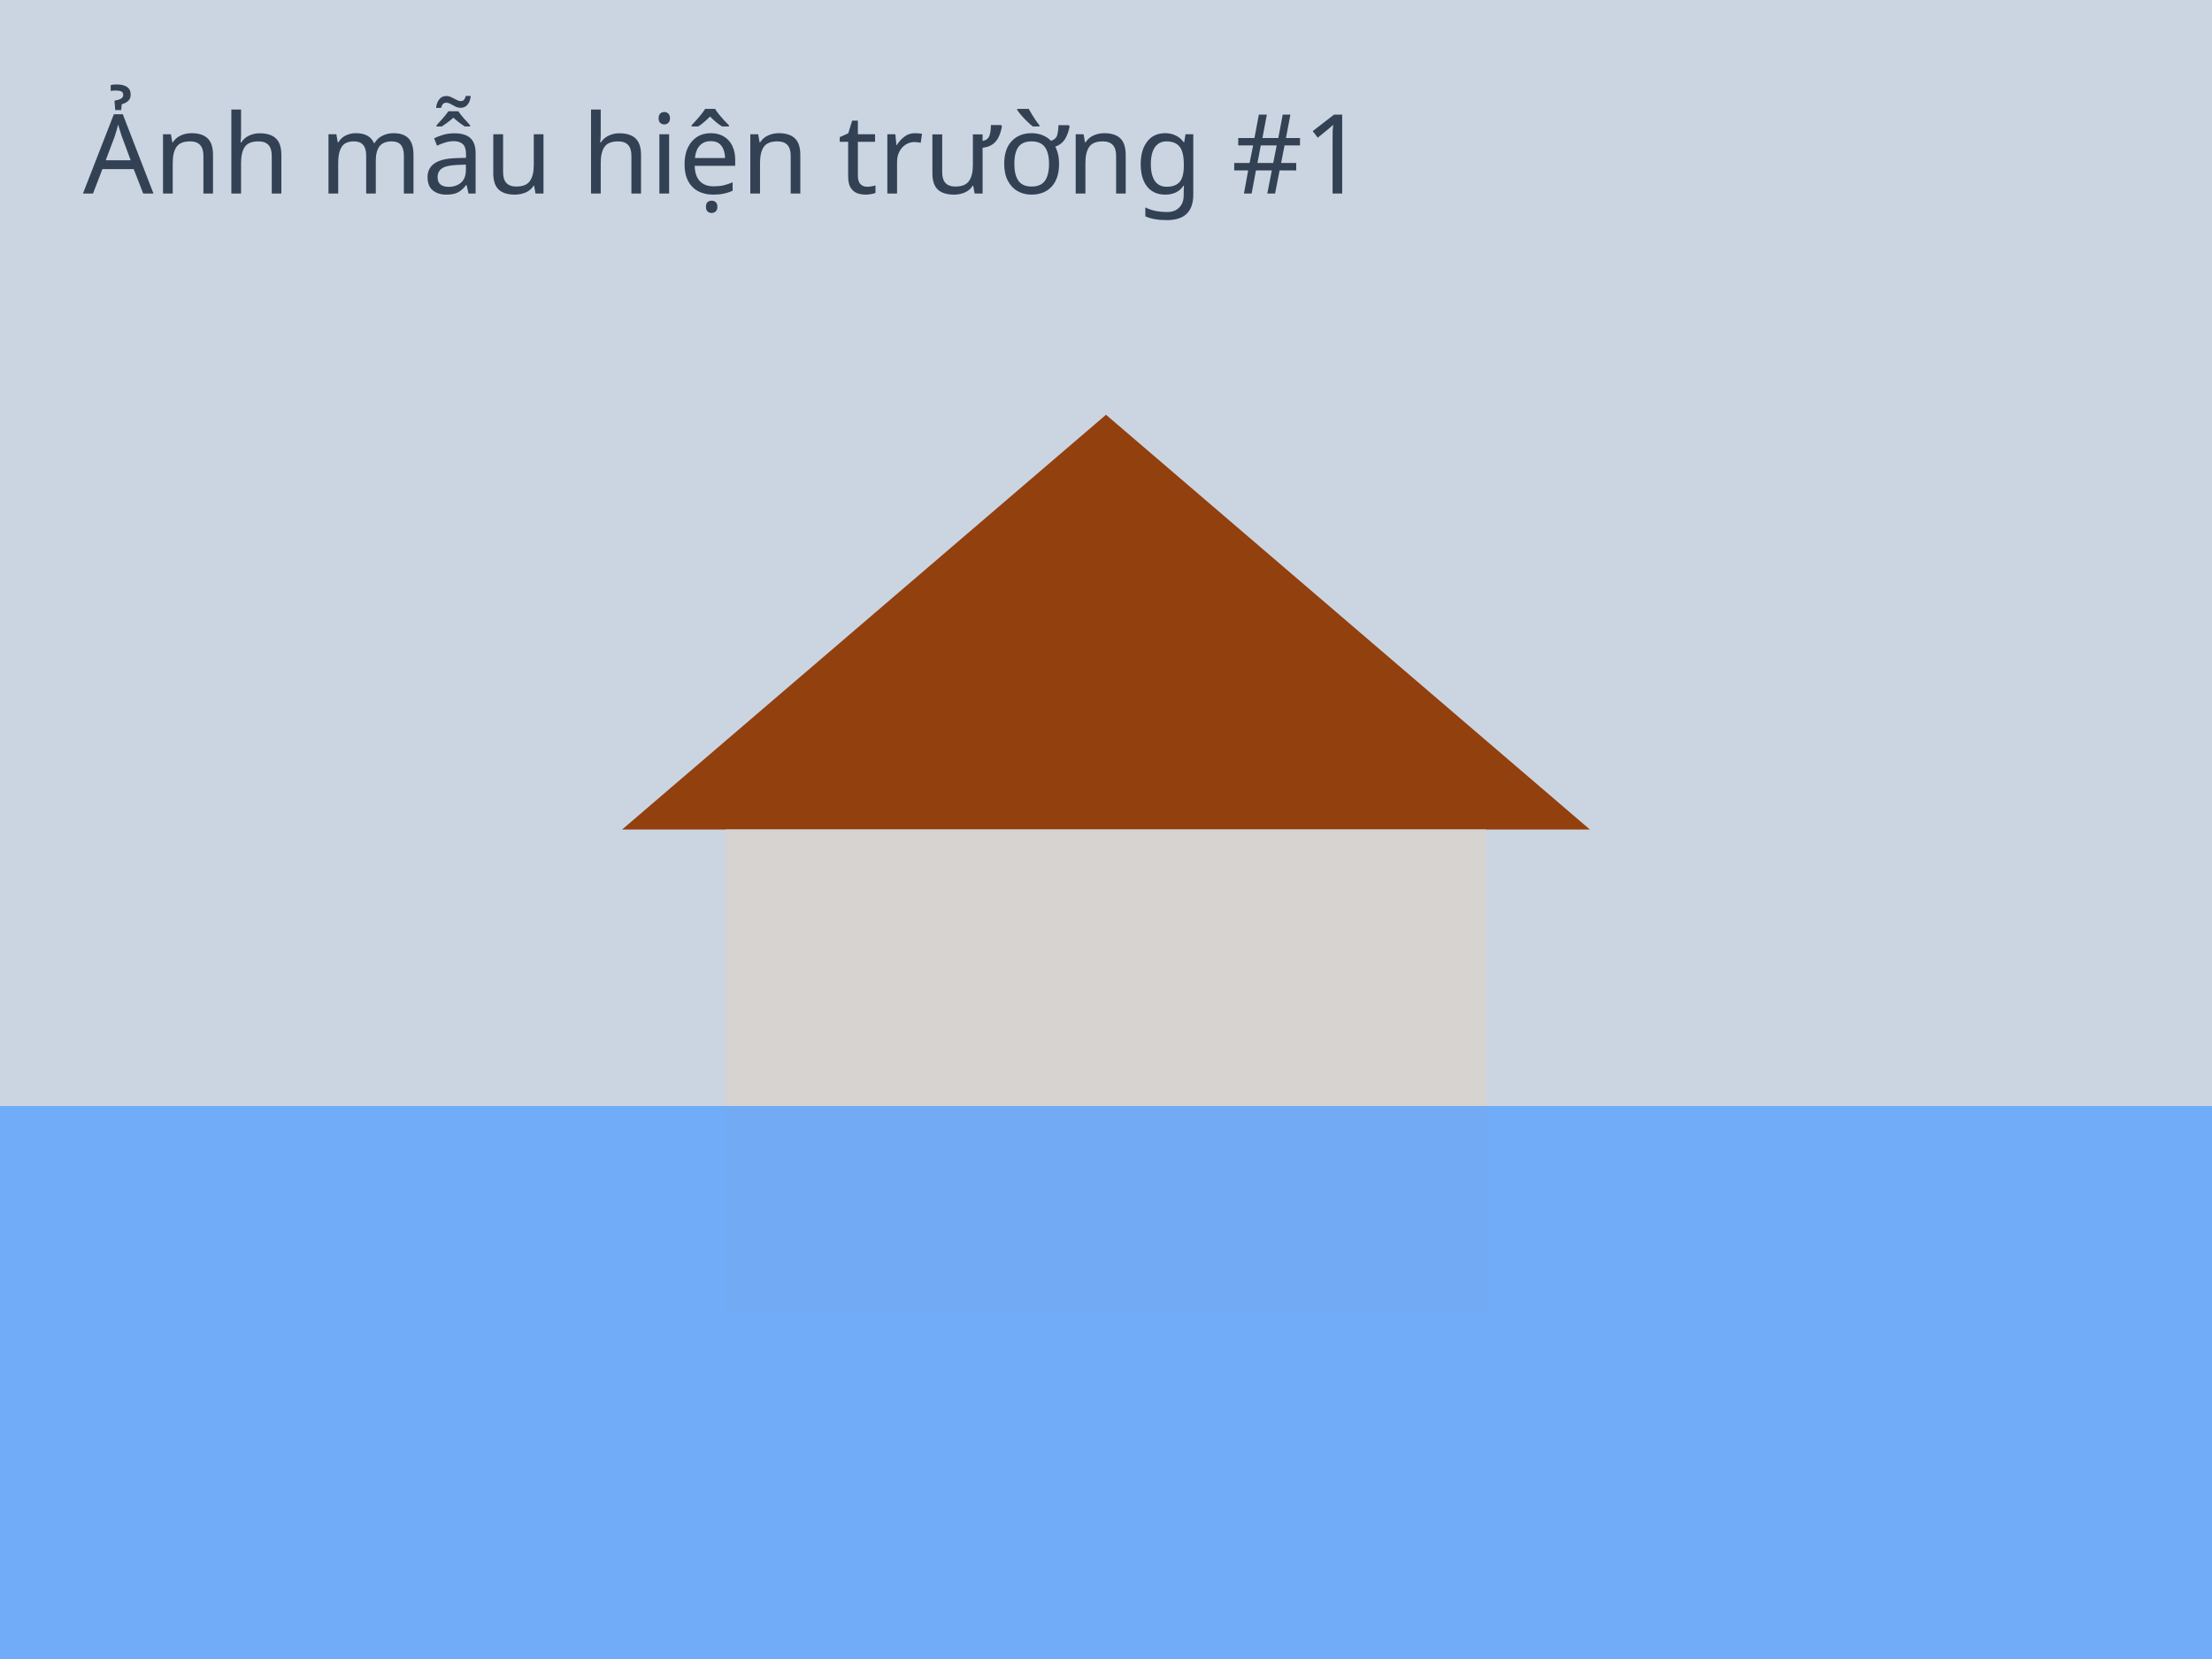
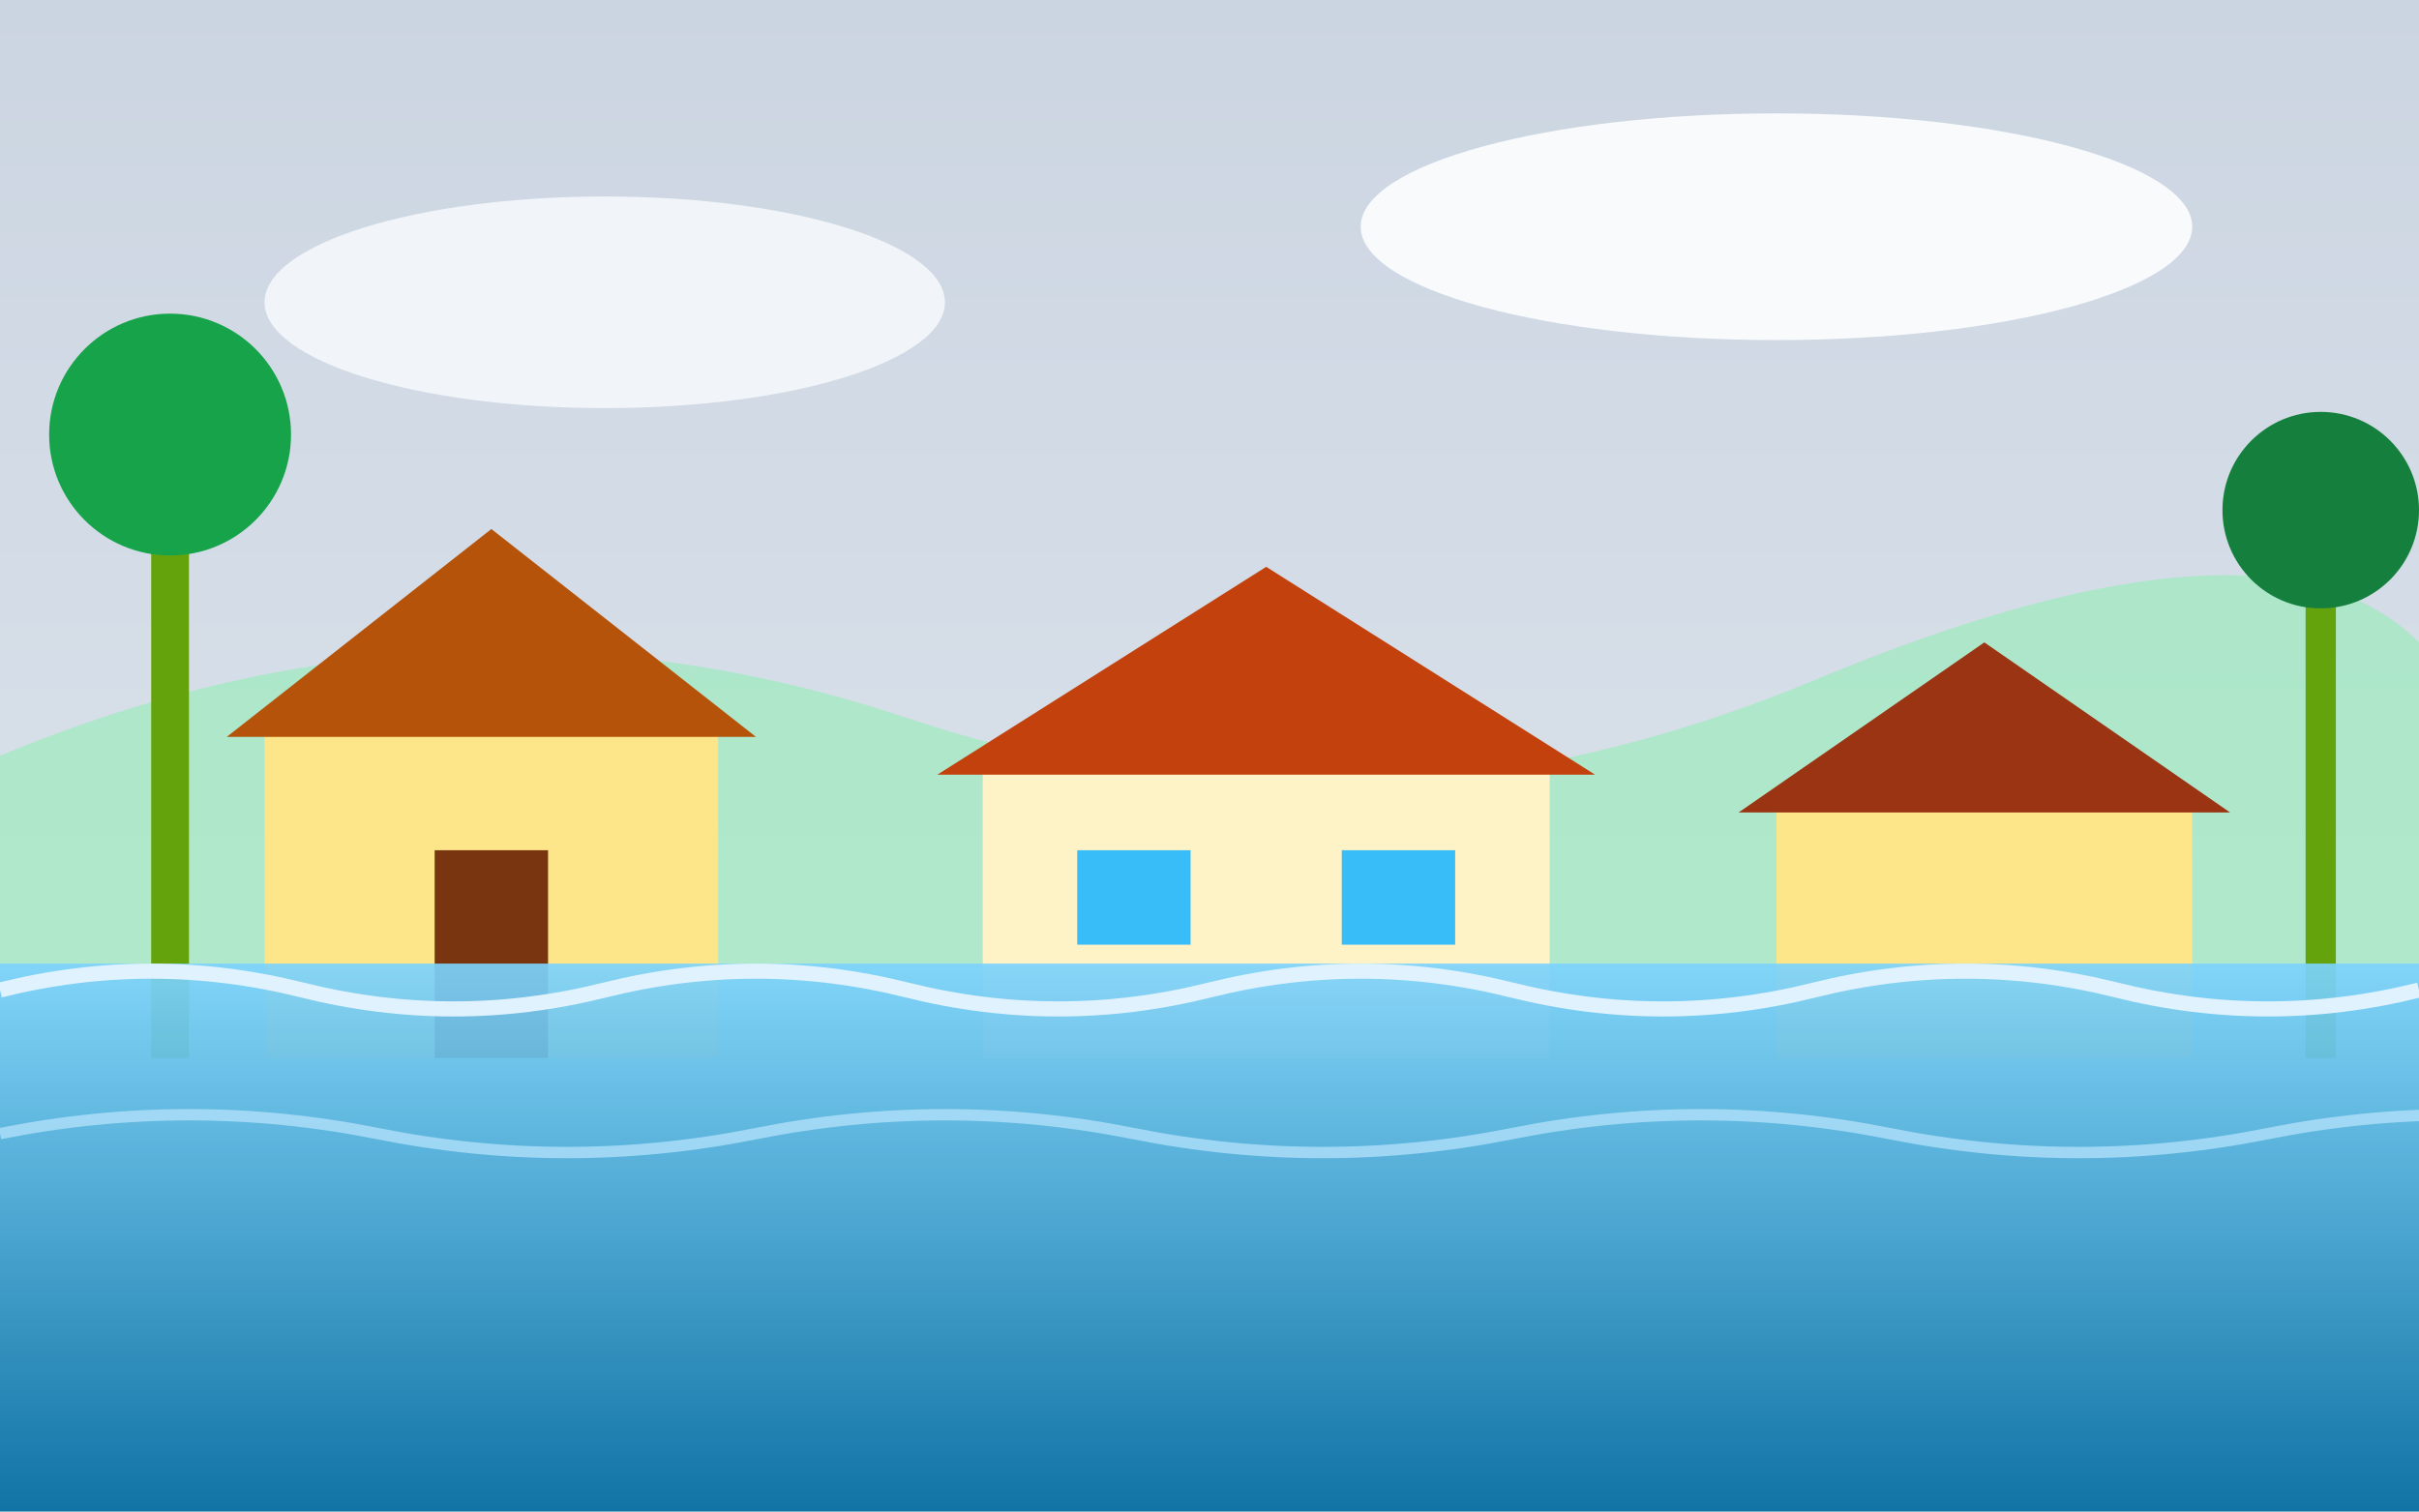
- <svg xmlns="http://www.w3.org/2000/svg" viewBox="0 0 320 240">
-   <rect width="320" height="240" fill="#cbd5e1" />
-   <polygon points="90,120 160,60 230,120" fill="#92400e" />
-   <rect x="105" y="120" width="110" height="70" fill="#d6d3d1" />
-   <rect x="0" y="160" width="320" height="80" fill="#60a5fa" opacity="0.85" />
-   <text x="12" y="28" font-family="sans-serif" font-size="16" fill="#334155">Ảnh mẫu hiện trường #1</text>
+ <svg xmlns="http://www.w3.org/2000/svg" viewBox="0 0 640 400">
+   <defs>
+     <linearGradient id="s" x1="0" y1="0" x2="0" y2="1">
+       <stop offset="0" stop-color="#cbd5e1" />
+       <stop offset="1" stop-color="#e2e8f0" />
+     </linearGradient>
+     <linearGradient id="w" x1="0" y1="0" x2="0" y2="1">
+       <stop offset="0" stop-color="#7dd3fc" />
+       <stop offset="1" stop-color="#0369a1" />
+     </linearGradient>
+   </defs>
+   <rect width="640" height="400" fill="url(#s)" />
+   <ellipse cx="160" cy="80" rx="90" ry="28" fill="#f1f5f9" />
+   <ellipse cx="470" cy="60" rx="110" ry="30" fill="#f8fafc" />
+   <path d="M0 200 Q120 150 240 190 T480 180 T640 170 V400 H0Z" fill="#86efac" opacity=".5" />
+   <rect x="70" y="190" width="120" height="90" fill="#fde68a" />
+   <polygon points="60,195 130,140 200,195" fill="#b45309" />
+   <rect x="115" y="225" width="30" height="55" fill="#78350f" />
+   <rect x="260" y="200" width="150" height="80" fill="#fef3c7" />
+   <polygon points="248,205 335,150 422,205" fill="#c2410c" />
+   <rect x="285" y="225" width="30" height="25" fill="#38bdf8" />
+   <rect x="355" y="225" width="30" height="25" fill="#38bdf8" />
+   <rect x="470" y="210" width="110" height="70" fill="#fde68a" />
+   <polygon points="460,215 525,170 590,215" fill="#9a3412" />
+   <rect x="40" y="120" width="10" height="160" fill="#65a30d" />
+   <circle cx="45" cy="115" r="32" fill="#16a34a" />
+   <rect x="610" y="140" width="8" height="140" fill="#65a30d" />
+   <circle cx="614" cy="135" r="26" fill="#15803d" />
+   <rect y="255" width="640" height="145" fill="url(#w)" opacity=".92" />
+   <path d="M0 262 Q40 252 80 262 T160 262 T240 262 T320 262 T400 262 T480 262 T560 262 T640 262" stroke="#e0f2fe" stroke-width="4" fill="none" />
+   <path d="M0 300 Q50 290 100 300 T200 300 T300 300 T400 300 T500 300 T600 300 T700 300" stroke="#bae6fd" stroke-width="3" fill="none" opacity=".7" />
</svg>
